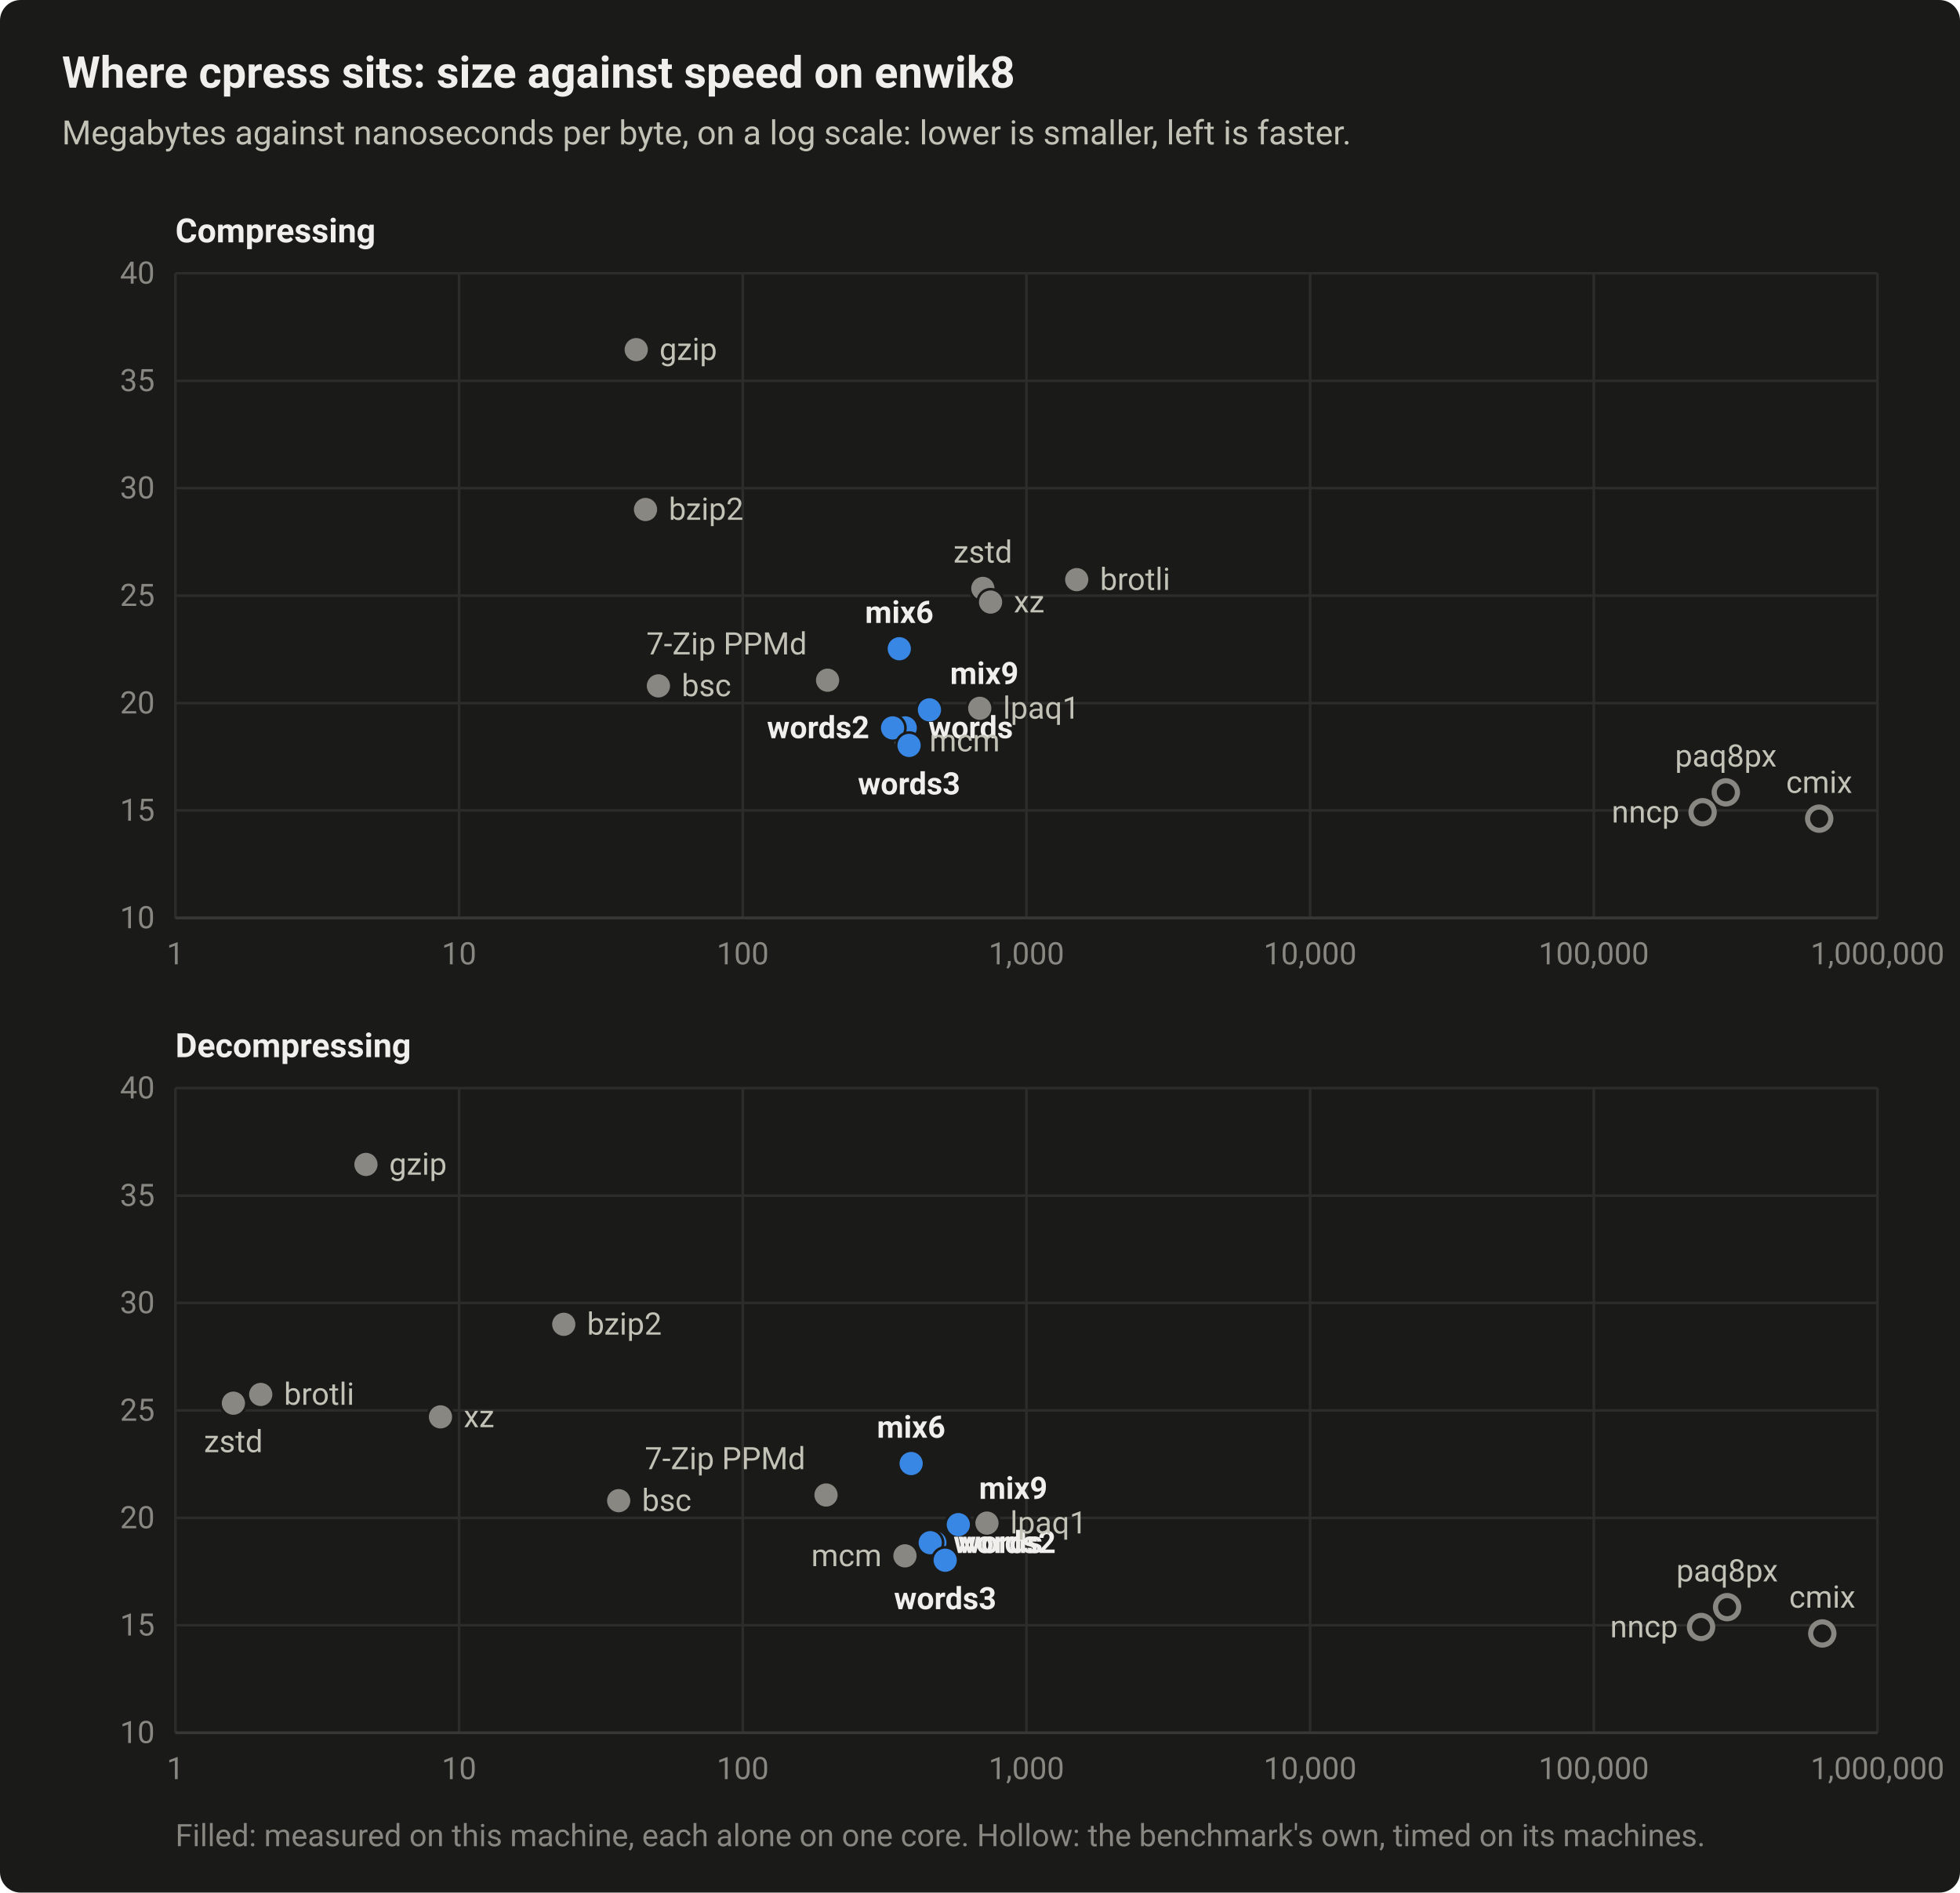
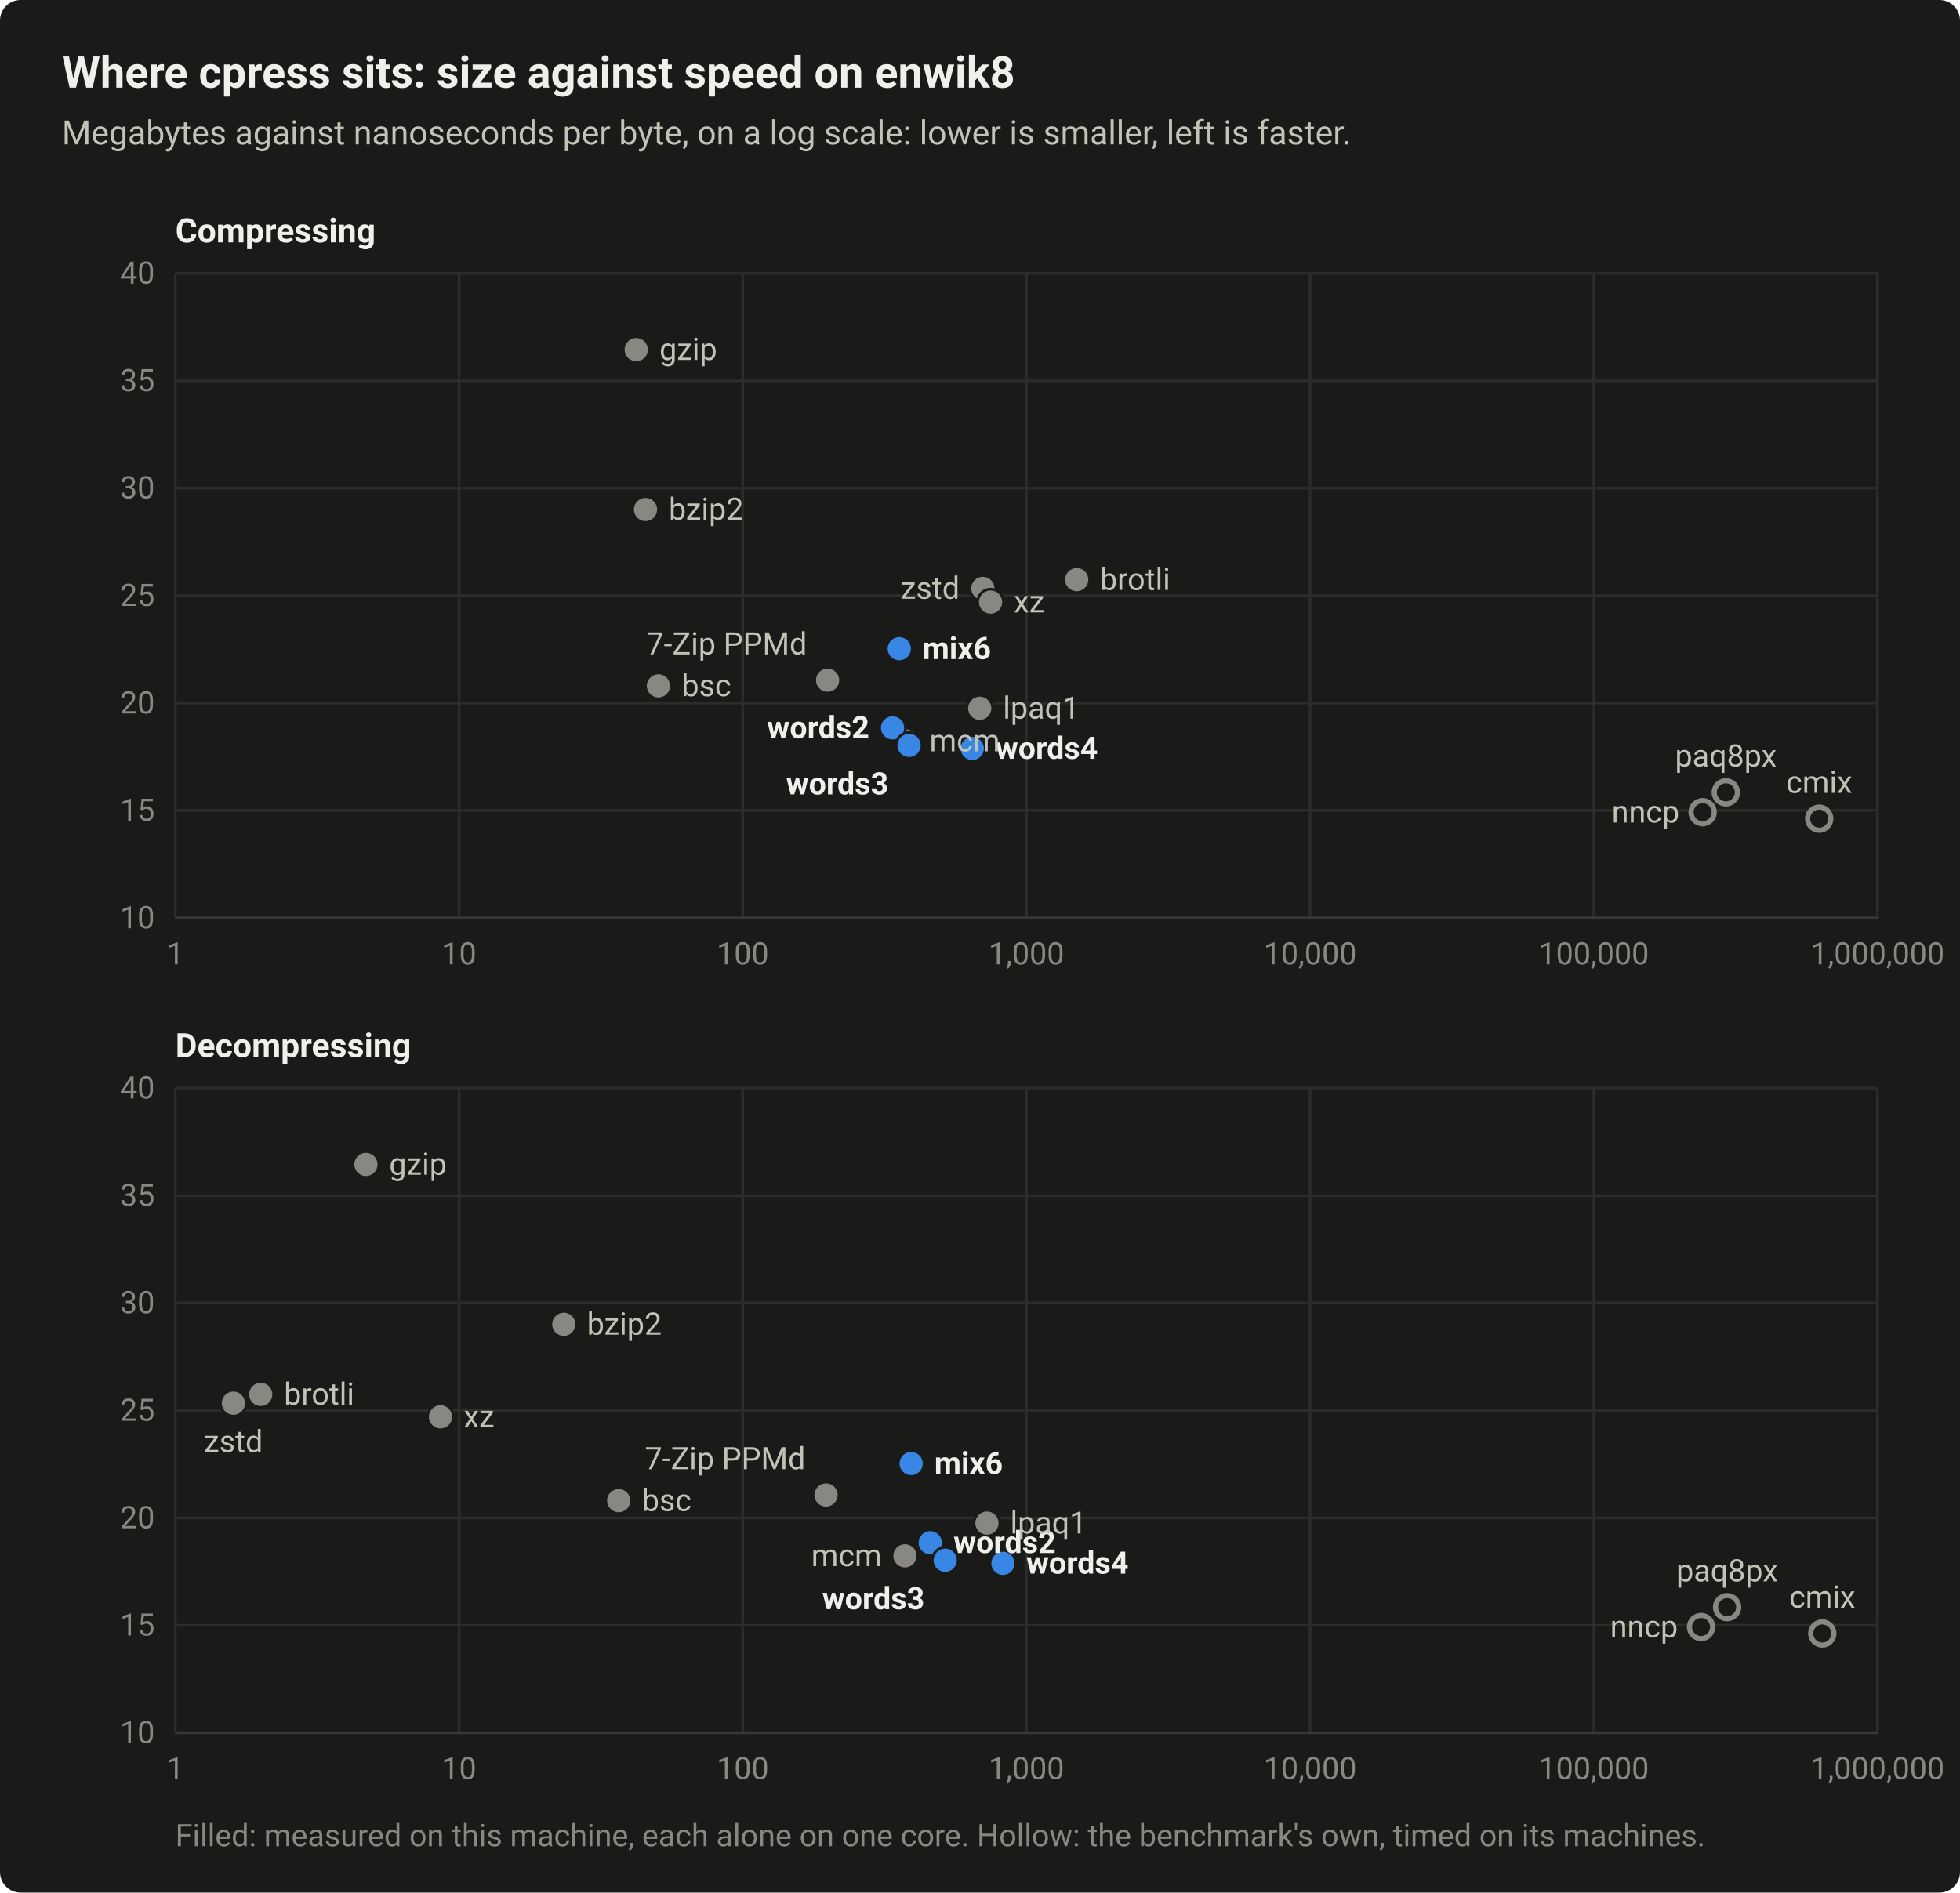
<svg xmlns="http://www.w3.org/2000/svg" width="760" height="734" viewBox="0 0 760 734" role="img" aria-labelledby="title desc">
  <style>text { font-family: system-ui, -apple-system, 'Segoe UI', Roboto, sans-serif; } .num { font-variant-numeric: tabular-nums; }</style>
  <rect width="760" height="734" rx="8" fill="#1a1a19" />
  <text x="24" y="34" font-size="17" fill="#f0efec" font-weight="600">Where cpress sits: size against speed on enwik8</text>
  <text x="24" y="56" font-size="13" fill="#c3c2b7">Megabytes against nanoseconds per byte, on a log scale: lower is smaller, left is faster.</text>
  <text x="68" y="94" font-size="13" fill="#f0efec" font-weight="600">Compressing</text>
  <line x1="68" y1="106" x2="68" y2="356" stroke="#2c2c2a" stroke-width="1" />
  <text x="68" y="374" font-size="12" fill="#898781" text-anchor="middle" class="num">1</text>
  <line x1="178" y1="106" x2="178" y2="356" stroke="#2c2c2a" stroke-width="1" />
  <text x="178" y="374" font-size="12" fill="#898781" text-anchor="middle" class="num">10</text>
  <line x1="288" y1="106" x2="288" y2="356" stroke="#2c2c2a" stroke-width="1" />
  <text x="288" y="374" font-size="12" fill="#898781" text-anchor="middle" class="num">100</text>
  <line x1="398" y1="106" x2="398" y2="356" stroke="#2c2c2a" stroke-width="1" />
  <text x="398" y="374" font-size="12" fill="#898781" text-anchor="middle" class="num">1,000</text>
  <line x1="508" y1="106" x2="508" y2="356" stroke="#2c2c2a" stroke-width="1" />
  <text x="508" y="374" font-size="12" fill="#898781" text-anchor="middle" class="num">10,000</text>
  <line x1="618" y1="106" x2="618" y2="356" stroke="#2c2c2a" stroke-width="1" />
  <text x="618" y="374" font-size="12" fill="#898781" text-anchor="middle" class="num">100,000</text>
  <line x1="728" y1="106" x2="728" y2="356" stroke="#2c2c2a" stroke-width="1" />
  <text x="728" y="374" font-size="12" fill="#898781" text-anchor="middle" class="num">1,000,000</text>
  <line x1="68" y1="356" x2="728" y2="356" stroke="#2c2c2a" stroke-width="1" />
  <text x="60" y="360" font-size="12" fill="#898781" text-anchor="end" class="num">10</text>
  <line x1="68" y1="314.3" x2="728" y2="314.3" stroke="#2c2c2a" stroke-width="1" />
  <text x="60" y="318.3" font-size="12" fill="#898781" text-anchor="end" class="num">15</text>
  <line x1="68" y1="272.7" x2="728" y2="272.7" stroke="#2c2c2a" stroke-width="1" />
  <text x="60" y="276.7" font-size="12" fill="#898781" text-anchor="end" class="num">20</text>
  <line x1="68" y1="231" x2="728" y2="231" stroke="#2c2c2a" stroke-width="1" />
  <text x="60" y="235" font-size="12" fill="#898781" text-anchor="end" class="num">25</text>
  <line x1="68" y1="189.3" x2="728" y2="189.3" stroke="#2c2c2a" stroke-width="1" />
  <text x="60" y="193.3" font-size="12" fill="#898781" text-anchor="end" class="num">30</text>
  <line x1="68" y1="147.7" x2="728" y2="147.7" stroke="#2c2c2a" stroke-width="1" />
  <text x="60" y="151.7" font-size="12" fill="#898781" text-anchor="end" class="num">35</text>
  <line x1="68" y1="106" x2="728" y2="106" stroke="#2c2c2a" stroke-width="1" />
  <text x="60" y="110" font-size="12" fill="#898781" text-anchor="end" class="num">40</text>
  <line x1="68" y1="356" x2="728" y2="356" stroke="#383835" stroke-width="1" />
  <circle cx="246.7" cy="135.6" r="5.5" fill="#1a1a19" />
  <circle cx="246.7" cy="135.6" r="4.5" fill="#898781" stroke="#898781" stroke-width="0" />
  <circle cx="250.3" cy="197.6" r="5.5" fill="#1a1a19" />
  <circle cx="250.3" cy="197.6" r="4.5" fill="#898781" stroke="#898781" stroke-width="0" />
  <circle cx="381.1" cy="228.2" r="5.5" fill="#1a1a19" />
  <circle cx="381.1" cy="228.2" r="4.5" fill="#898781" stroke="#898781" stroke-width="0" />
  <circle cx="384.1" cy="233.5" r="5.5" fill="#1a1a19" />
  <circle cx="384.1" cy="233.5" r="4.5" fill="#898781" stroke="#898781" stroke-width="0" />
  <circle cx="417.5" cy="224.8" r="5.5" fill="#1a1a19" />
  <circle cx="417.5" cy="224.8" r="4.5" fill="#898781" stroke="#898781" stroke-width="0" />
  <circle cx="320.9" cy="263.8" r="5.5" fill="#1a1a19" />
  <circle cx="320.9" cy="263.8" r="4.5" fill="#898781" stroke="#898781" stroke-width="0" />
  <circle cx="255.3" cy="266" r="5.5" fill="#1a1a19" />
  <circle cx="255.3" cy="266" r="4.5" fill="#898781" stroke="#898781" stroke-width="0" />
  <circle cx="379.9" cy="274.7" r="5.5" fill="#1a1a19" />
  <circle cx="379.9" cy="274.7" r="4.5" fill="#898781" stroke="#898781" stroke-width="0" />
  <circle cx="351.4" cy="287.4" r="5.5" fill="#1a1a19" />
  <circle cx="351.4" cy="287.4" r="4.5" fill="#898781" stroke="#898781" stroke-width="0" />
  <circle cx="669.2" cy="307.3" r="5.5" fill="#1a1a19" />
  <circle cx="669.2" cy="307.3" r="4.5" fill="#1a1a19" stroke="#898781" stroke-width="2" />
  <circle cx="660.2" cy="315" r="5.5" fill="#1a1a19" />
  <circle cx="660.2" cy="315" r="4.5" fill="#1a1a19" stroke="#898781" stroke-width="2" />
  <circle cx="705.4" cy="317.5" r="5.5" fill="#1a1a19" />
  <circle cx="705.4" cy="317.5" r="4.5" fill="#1a1a19" stroke="#898781" stroke-width="2" />
  <circle cx="348.7" cy="251.6" r="5.5" fill="#1a1a19" />
  <circle cx="348.7" cy="251.6" r="4.5" fill="#3987e5" stroke="#3987e5" stroke-width="0" />
-   <circle cx="360.4" cy="275.3" r="5.5" fill="#1a1a19" />
-   <circle cx="360.4" cy="275.3" r="4.5" fill="#3987e5" stroke="#3987e5" stroke-width="0" />
-   <circle cx="351" cy="282.3" r="5.5" fill="#1a1a19" />
-   <circle cx="351" cy="282.3" r="4.5" fill="#3987e5" stroke="#3987e5" stroke-width="0" />
  <circle cx="346.1" cy="282.3" r="5.5" fill="#1a1a19" />
  <circle cx="346.1" cy="282.3" r="4.5" fill="#3987e5" stroke="#3987e5" stroke-width="0" />
  <circle cx="352.5" cy="289.1" r="5.5" fill="#1a1a19" />
  <circle cx="352.5" cy="289.1" r="4.5" fill="#3987e5" stroke="#3987e5" stroke-width="0" />
-   <text x="352.5" y="308.1" font-size="12" fill="#f0efec" text-anchor="middle" font-weight="600">words3</text>
+   <circle cx="377" cy="290.3" r="5.5" fill="#1a1a19" />
+   <circle cx="377" cy="290.3" r="4.5" fill="#3987e5" stroke="#3987e5" stroke-width="0" />
+   <text x="386" y="294.3" font-size="12" fill="#f0efec" font-weight="600">words4</text>
+   <text x="344.5" y="308.1" font-size="12" fill="#f0efec" text-anchor="end" font-weight="600">words3</text>
  <text x="337.1" y="286.3" font-size="12" fill="#f0efec" text-anchor="end" font-weight="600">words2</text>
-   <text x="360" y="286.3" font-size="12" fill="#f0efec" font-weight="600">words</text>
-   <text x="368.4" y="265.3" font-size="12" fill="#f0efec" font-weight="600">mix9</text>
-   <text x="348.7" y="241.6" font-size="12" fill="#f0efec" text-anchor="middle" font-weight="600">mix6</text>
+   <text x="357.7" y="255.6" font-size="12" fill="#f0efec" font-weight="600">mix6</text>
  <text x="705.4" y="307.5" font-size="12" fill="#c3c2b7" text-anchor="middle">cmix</text>
  <text x="651.2" y="319" font-size="12" fill="#c3c2b7" text-anchor="end">nncp</text>
  <text x="669.2" y="297.3" font-size="12" fill="#c3c2b7" text-anchor="middle">paq8px</text>
  <text x="360.4" y="291.4" font-size="12" fill="#c3c2b7">mcm</text>
  <text x="388.9" y="278.7" font-size="12" fill="#c3c2b7">lpaq1</text>
  <text x="264.3" y="270" font-size="12" fill="#c3c2b7">bsc</text>
  <text x="312.9" y="253.8" font-size="12" fill="#c3c2b7" text-anchor="end">7-Zip PPMd</text>
  <text x="426.5" y="228.8" font-size="12" fill="#c3c2b7">brotli</text>
  <text x="393.1" y="237.5" font-size="12" fill="#c3c2b7">xz</text>
-   <text x="381.1" y="218.2" font-size="12" fill="#c3c2b7" text-anchor="middle">zstd</text>
+   <text x="372.1" y="232.2" font-size="12" fill="#c3c2b7" text-anchor="end">zstd</text>
  <text x="259.3" y="201.6" font-size="12" fill="#c3c2b7">bzip2</text>
  <text x="255.7" y="139.6" font-size="12" fill="#c3c2b7">gzip</text>
  <text x="68" y="410" font-size="13" fill="#f0efec" font-weight="600">Decompressing</text>
  <line x1="68" y1="422" x2="68" y2="672" stroke="#2c2c2a" stroke-width="1" />
  <text x="68" y="690" font-size="12" fill="#898781" text-anchor="middle" class="num">1</text>
  <line x1="178" y1="422" x2="178" y2="672" stroke="#2c2c2a" stroke-width="1" />
  <text x="178" y="690" font-size="12" fill="#898781" text-anchor="middle" class="num">10</text>
  <line x1="288" y1="422" x2="288" y2="672" stroke="#2c2c2a" stroke-width="1" />
  <text x="288" y="690" font-size="12" fill="#898781" text-anchor="middle" class="num">100</text>
  <line x1="398" y1="422" x2="398" y2="672" stroke="#2c2c2a" stroke-width="1" />
  <text x="398" y="690" font-size="12" fill="#898781" text-anchor="middle" class="num">1,000</text>
  <line x1="508" y1="422" x2="508" y2="672" stroke="#2c2c2a" stroke-width="1" />
  <text x="508" y="690" font-size="12" fill="#898781" text-anchor="middle" class="num">10,000</text>
  <line x1="618" y1="422" x2="618" y2="672" stroke="#2c2c2a" stroke-width="1" />
  <text x="618" y="690" font-size="12" fill="#898781" text-anchor="middle" class="num">100,000</text>
  <line x1="728" y1="422" x2="728" y2="672" stroke="#2c2c2a" stroke-width="1" />
  <text x="728" y="690" font-size="12" fill="#898781" text-anchor="middle" class="num">1,000,000</text>
  <line x1="68" y1="672" x2="728" y2="672" stroke="#2c2c2a" stroke-width="1" />
  <text x="60" y="676" font-size="12" fill="#898781" text-anchor="end" class="num">10</text>
  <line x1="68" y1="630.3" x2="728" y2="630.3" stroke="#2c2c2a" stroke-width="1" />
  <text x="60" y="634.3" font-size="12" fill="#898781" text-anchor="end" class="num">15</text>
  <line x1="68" y1="588.7" x2="728" y2="588.7" stroke="#2c2c2a" stroke-width="1" />
  <text x="60" y="592.7" font-size="12" fill="#898781" text-anchor="end" class="num">20</text>
  <line x1="68" y1="547" x2="728" y2="547" stroke="#2c2c2a" stroke-width="1" />
  <text x="60" y="551" font-size="12" fill="#898781" text-anchor="end" class="num">25</text>
  <line x1="68" y1="505.3" x2="728" y2="505.3" stroke="#2c2c2a" stroke-width="1" />
  <text x="60" y="509.3" font-size="12" fill="#898781" text-anchor="end" class="num">30</text>
  <line x1="68" y1="463.7" x2="728" y2="463.7" stroke="#2c2c2a" stroke-width="1" />
  <text x="60" y="467.7" font-size="12" fill="#898781" text-anchor="end" class="num">35</text>
  <line x1="68" y1="422" x2="728" y2="422" stroke="#2c2c2a" stroke-width="1" />
  <text x="60" y="426" font-size="12" fill="#898781" text-anchor="end" class="num">40</text>
  <line x1="68" y1="672" x2="728" y2="672" stroke="#383835" stroke-width="1" />
  <circle cx="141.9" cy="451.6" r="5.5" fill="#1a1a19" />
  <circle cx="141.9" cy="451.6" r="4.5" fill="#898781" stroke="#898781" stroke-width="0" />
  <circle cx="218.6" cy="513.6" r="5.5" fill="#1a1a19" />
  <circle cx="218.6" cy="513.6" r="4.5" fill="#898781" stroke="#898781" stroke-width="0" />
  <circle cx="90.5" cy="544.2" r="5.5" fill="#1a1a19" />
  <circle cx="90.5" cy="544.2" r="4.5" fill="#898781" stroke="#898781" stroke-width="0" />
  <circle cx="170.8" cy="549.5" r="5.5" fill="#1a1a19" />
  <circle cx="170.8" cy="549.5" r="4.5" fill="#898781" stroke="#898781" stroke-width="0" />
  <circle cx="101.1" cy="540.8" r="5.5" fill="#1a1a19" />
  <circle cx="101.1" cy="540.8" r="4.5" fill="#898781" stroke="#898781" stroke-width="0" />
  <circle cx="320.3" cy="579.8" r="5.5" fill="#1a1a19" />
  <circle cx="320.3" cy="579.8" r="4.5" fill="#898781" stroke="#898781" stroke-width="0" />
  <circle cx="239.9" cy="582" r="5.5" fill="#1a1a19" />
  <circle cx="239.9" cy="582" r="4.5" fill="#898781" stroke="#898781" stroke-width="0" />
  <circle cx="382.7" cy="590.7" r="5.5" fill="#1a1a19" />
  <circle cx="382.7" cy="590.7" r="4.5" fill="#898781" stroke="#898781" stroke-width="0" />
  <circle cx="350.9" cy="603.4" r="5.5" fill="#1a1a19" />
  <circle cx="350.9" cy="603.4" r="4.5" fill="#898781" stroke="#898781" stroke-width="0" />
  <circle cx="669.7" cy="623.3" r="5.5" fill="#1a1a19" />
  <circle cx="669.7" cy="623.3" r="4.5" fill="#1a1a19" stroke="#898781" stroke-width="2" />
  <circle cx="659.6" cy="631" r="5.5" fill="#1a1a19" />
  <circle cx="659.6" cy="631" r="4.5" fill="#1a1a19" stroke="#898781" stroke-width="2" />
  <circle cx="706.6" cy="633.5" r="5.5" fill="#1a1a19" />
  <circle cx="706.6" cy="633.5" r="4.5" fill="#1a1a19" stroke="#898781" stroke-width="2" />
  <circle cx="353.3" cy="567.6" r="5.5" fill="#1a1a19" />
  <circle cx="353.3" cy="567.6" r="4.5" fill="#3987e5" stroke="#3987e5" stroke-width="0" />
-   <circle cx="371.6" cy="591.3" r="5.5" fill="#1a1a19" />
-   <circle cx="371.6" cy="591.3" r="4.5" fill="#3987e5" stroke="#3987e5" stroke-width="0" />
-   <circle cx="362.5" cy="598.3" r="5.5" fill="#1a1a19" />
-   <circle cx="362.5" cy="598.3" r="4.5" fill="#3987e5" stroke="#3987e5" stroke-width="0" />
  <circle cx="360.7" cy="598.3" r="5.5" fill="#1a1a19" />
  <circle cx="360.7" cy="598.3" r="4.5" fill="#3987e5" stroke="#3987e5" stroke-width="0" />
  <circle cx="366.5" cy="605.1" r="5.5" fill="#1a1a19" />
  <circle cx="366.5" cy="605.1" r="4.5" fill="#3987e5" stroke="#3987e5" stroke-width="0" />
-   <text x="366.5" y="624.1" font-size="12" fill="#f0efec" text-anchor="middle" font-weight="600">words3</text>
+   <circle cx="388.9" cy="606.3" r="5.5" fill="#1a1a19" />
+   <circle cx="388.9" cy="606.3" r="4.5" fill="#3987e5" stroke="#3987e5" stroke-width="0" />
+   <text x="397.9" y="610.3" font-size="12" fill="#f0efec" font-weight="600">words4</text>
+   <text x="358.5" y="624.1" font-size="12" fill="#f0efec" text-anchor="end" font-weight="600">words3</text>
  <text x="369.7" y="602.3" font-size="12" fill="#f0efec" font-weight="600">words2</text>
-   <text x="371.5" y="602.3" font-size="12" fill="#f0efec" font-weight="600">words</text>
-   <text x="379.6" y="581.3" font-size="12" fill="#f0efec" font-weight="600">mix9</text>
-   <text x="353.3" y="557.6" font-size="12" fill="#f0efec" text-anchor="middle" font-weight="600">mix6</text>
+   <text x="362.3" y="571.6" font-size="12" fill="#f0efec" font-weight="600">mix6</text>
  <text x="706.6" y="623.5" font-size="12" fill="#c3c2b7" text-anchor="middle">cmix</text>
  <text x="650.6" y="635" font-size="12" fill="#c3c2b7" text-anchor="end">nncp</text>
  <text x="669.7" y="613.3" font-size="12" fill="#c3c2b7" text-anchor="middle">paq8px</text>
  <text x="341.9" y="607.4" font-size="12" fill="#c3c2b7" text-anchor="end">mcm</text>
  <text x="391.7" y="594.7" font-size="12" fill="#c3c2b7">lpaq1</text>
  <text x="248.9" y="586" font-size="12" fill="#c3c2b7">bsc</text>
  <text x="312.3" y="569.8" font-size="12" fill="#c3c2b7" text-anchor="end">7-Zip PPMd</text>
  <text x="110.1" y="544.8" font-size="12" fill="#c3c2b7">brotli</text>
  <text x="179.8" y="553.5" font-size="12" fill="#c3c2b7">xz</text>
  <text x="90.5" y="563.2" font-size="12" fill="#c3c2b7" text-anchor="middle">zstd</text>
  <text x="227.6" y="517.6" font-size="12" fill="#c3c2b7">bzip2</text>
  <text x="150.9" y="455.6" font-size="12" fill="#c3c2b7">gzip</text>
  <text x="68" y="716" font-size="12" fill="#898781">Filled: measured on this machine, each alone on one core. Hollow: the benchmark's own, timed on its machines.</text>
</svg>
